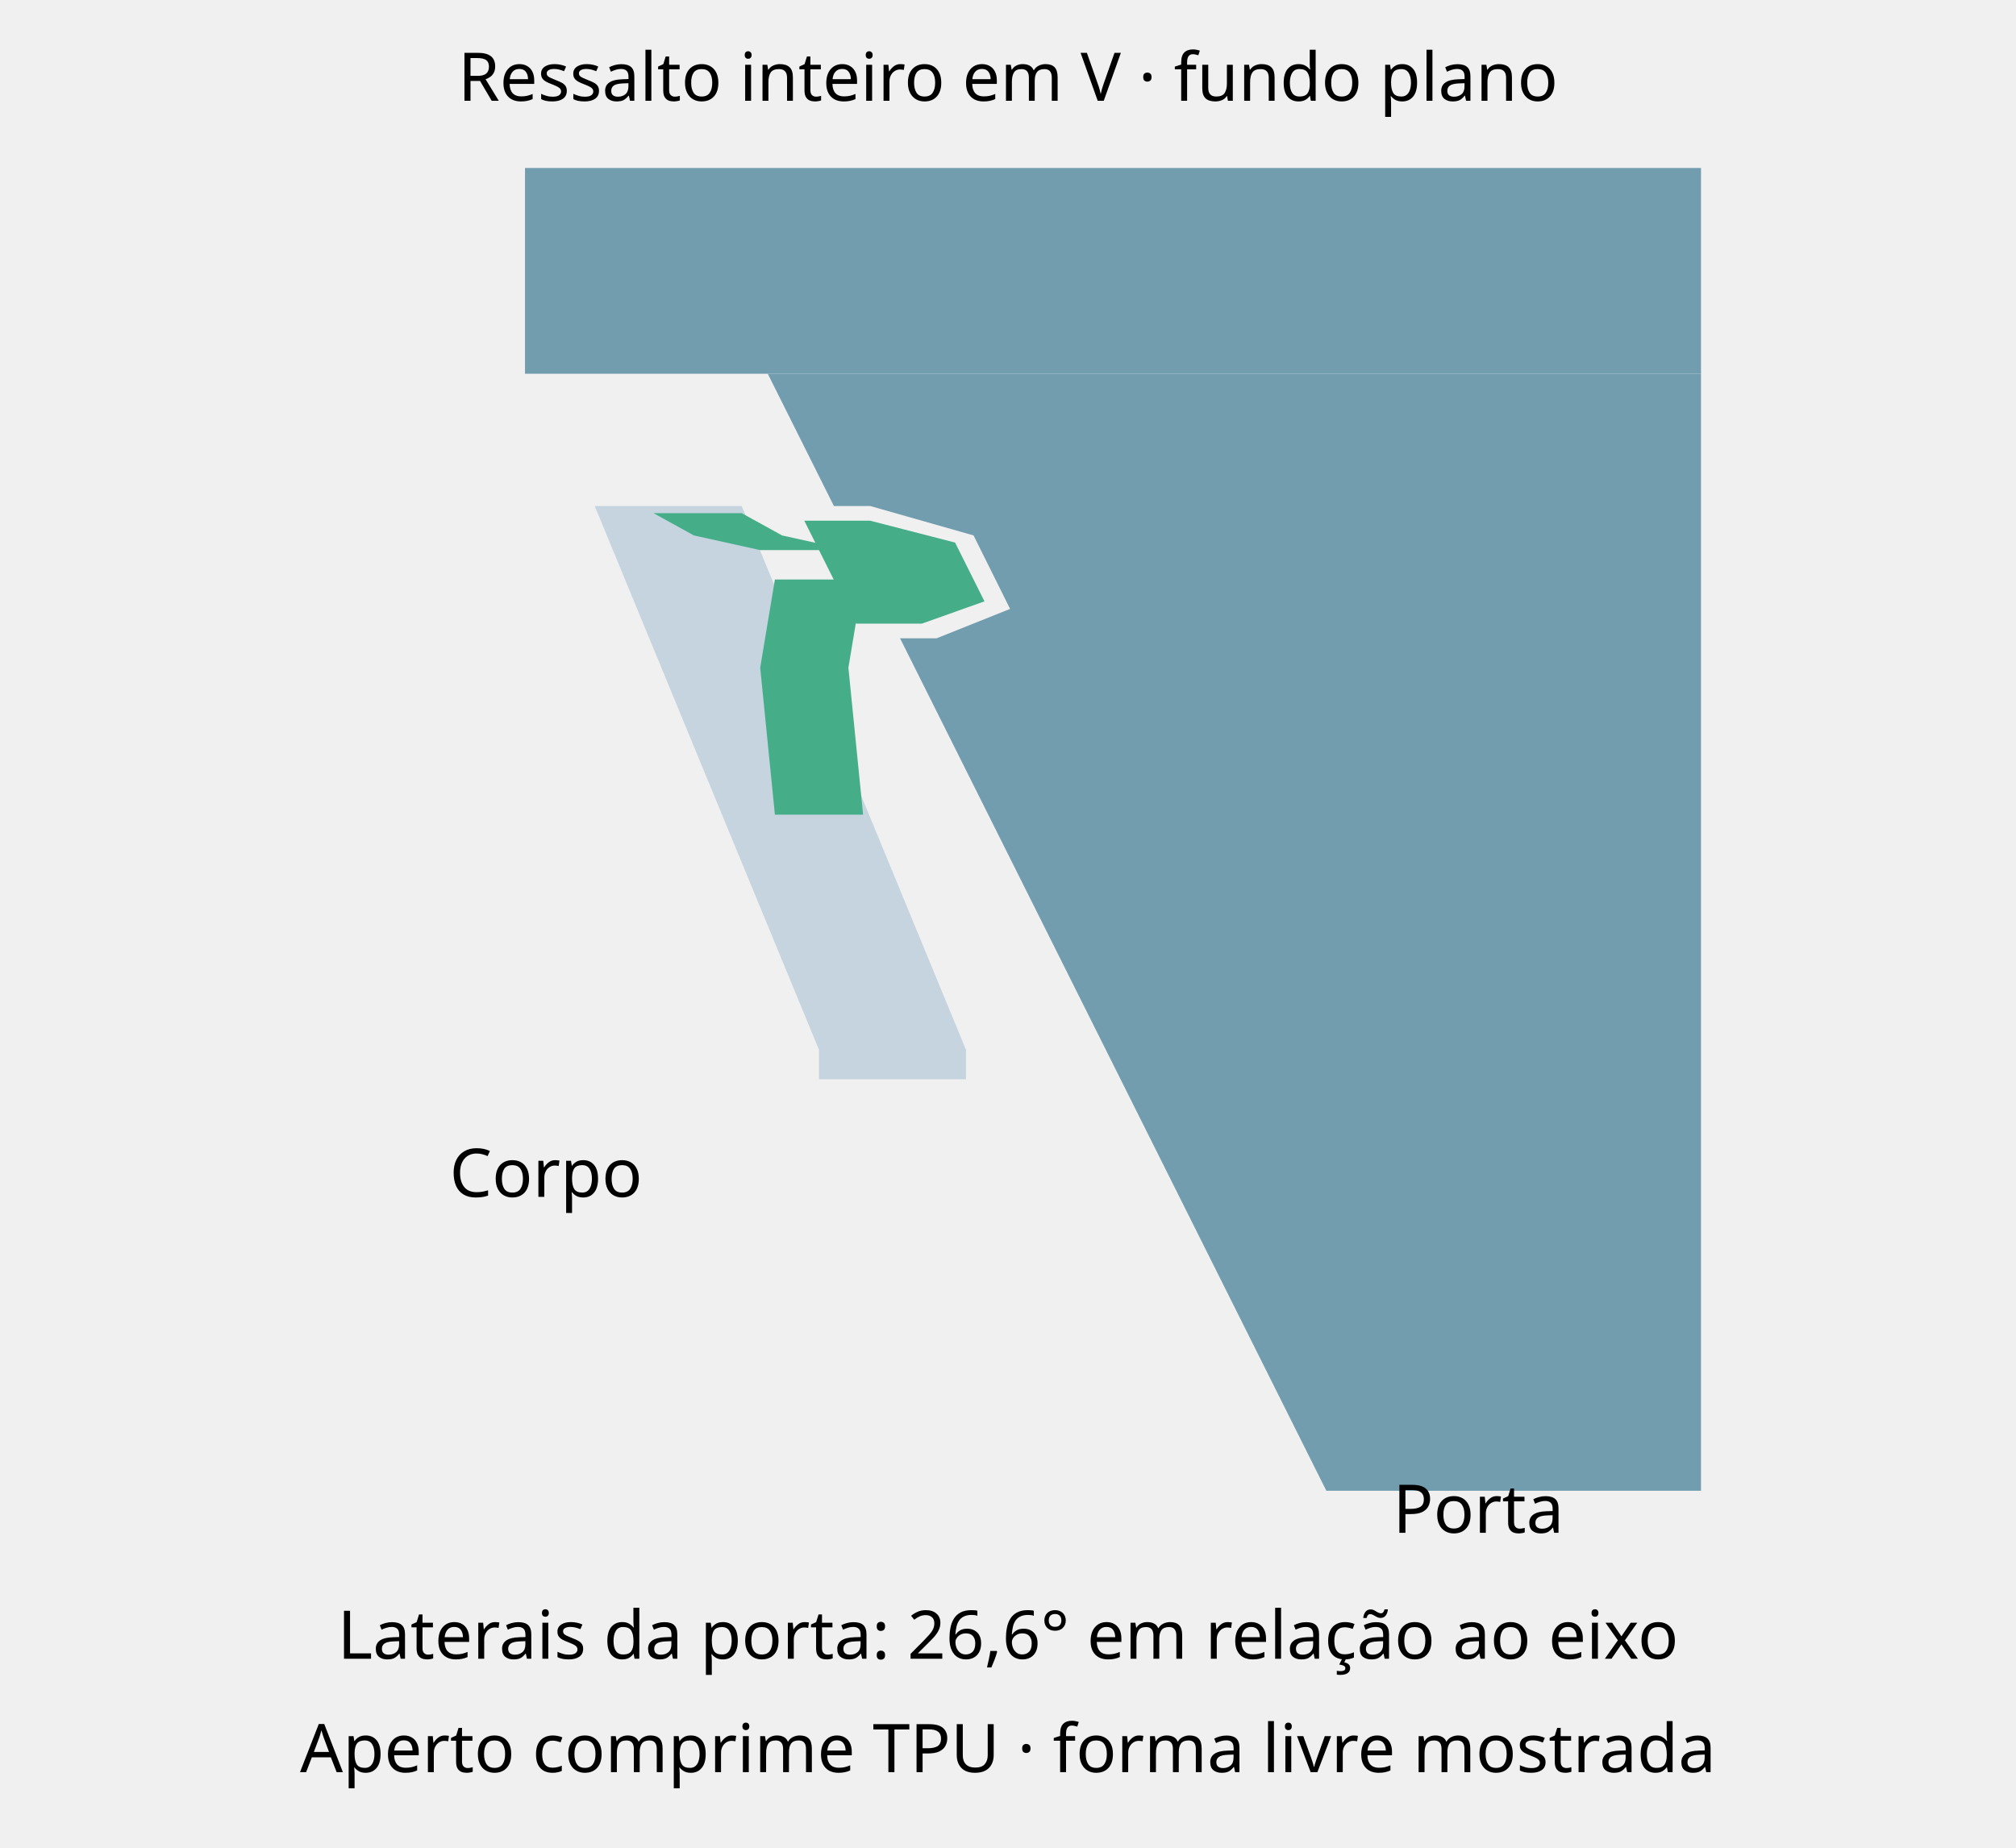
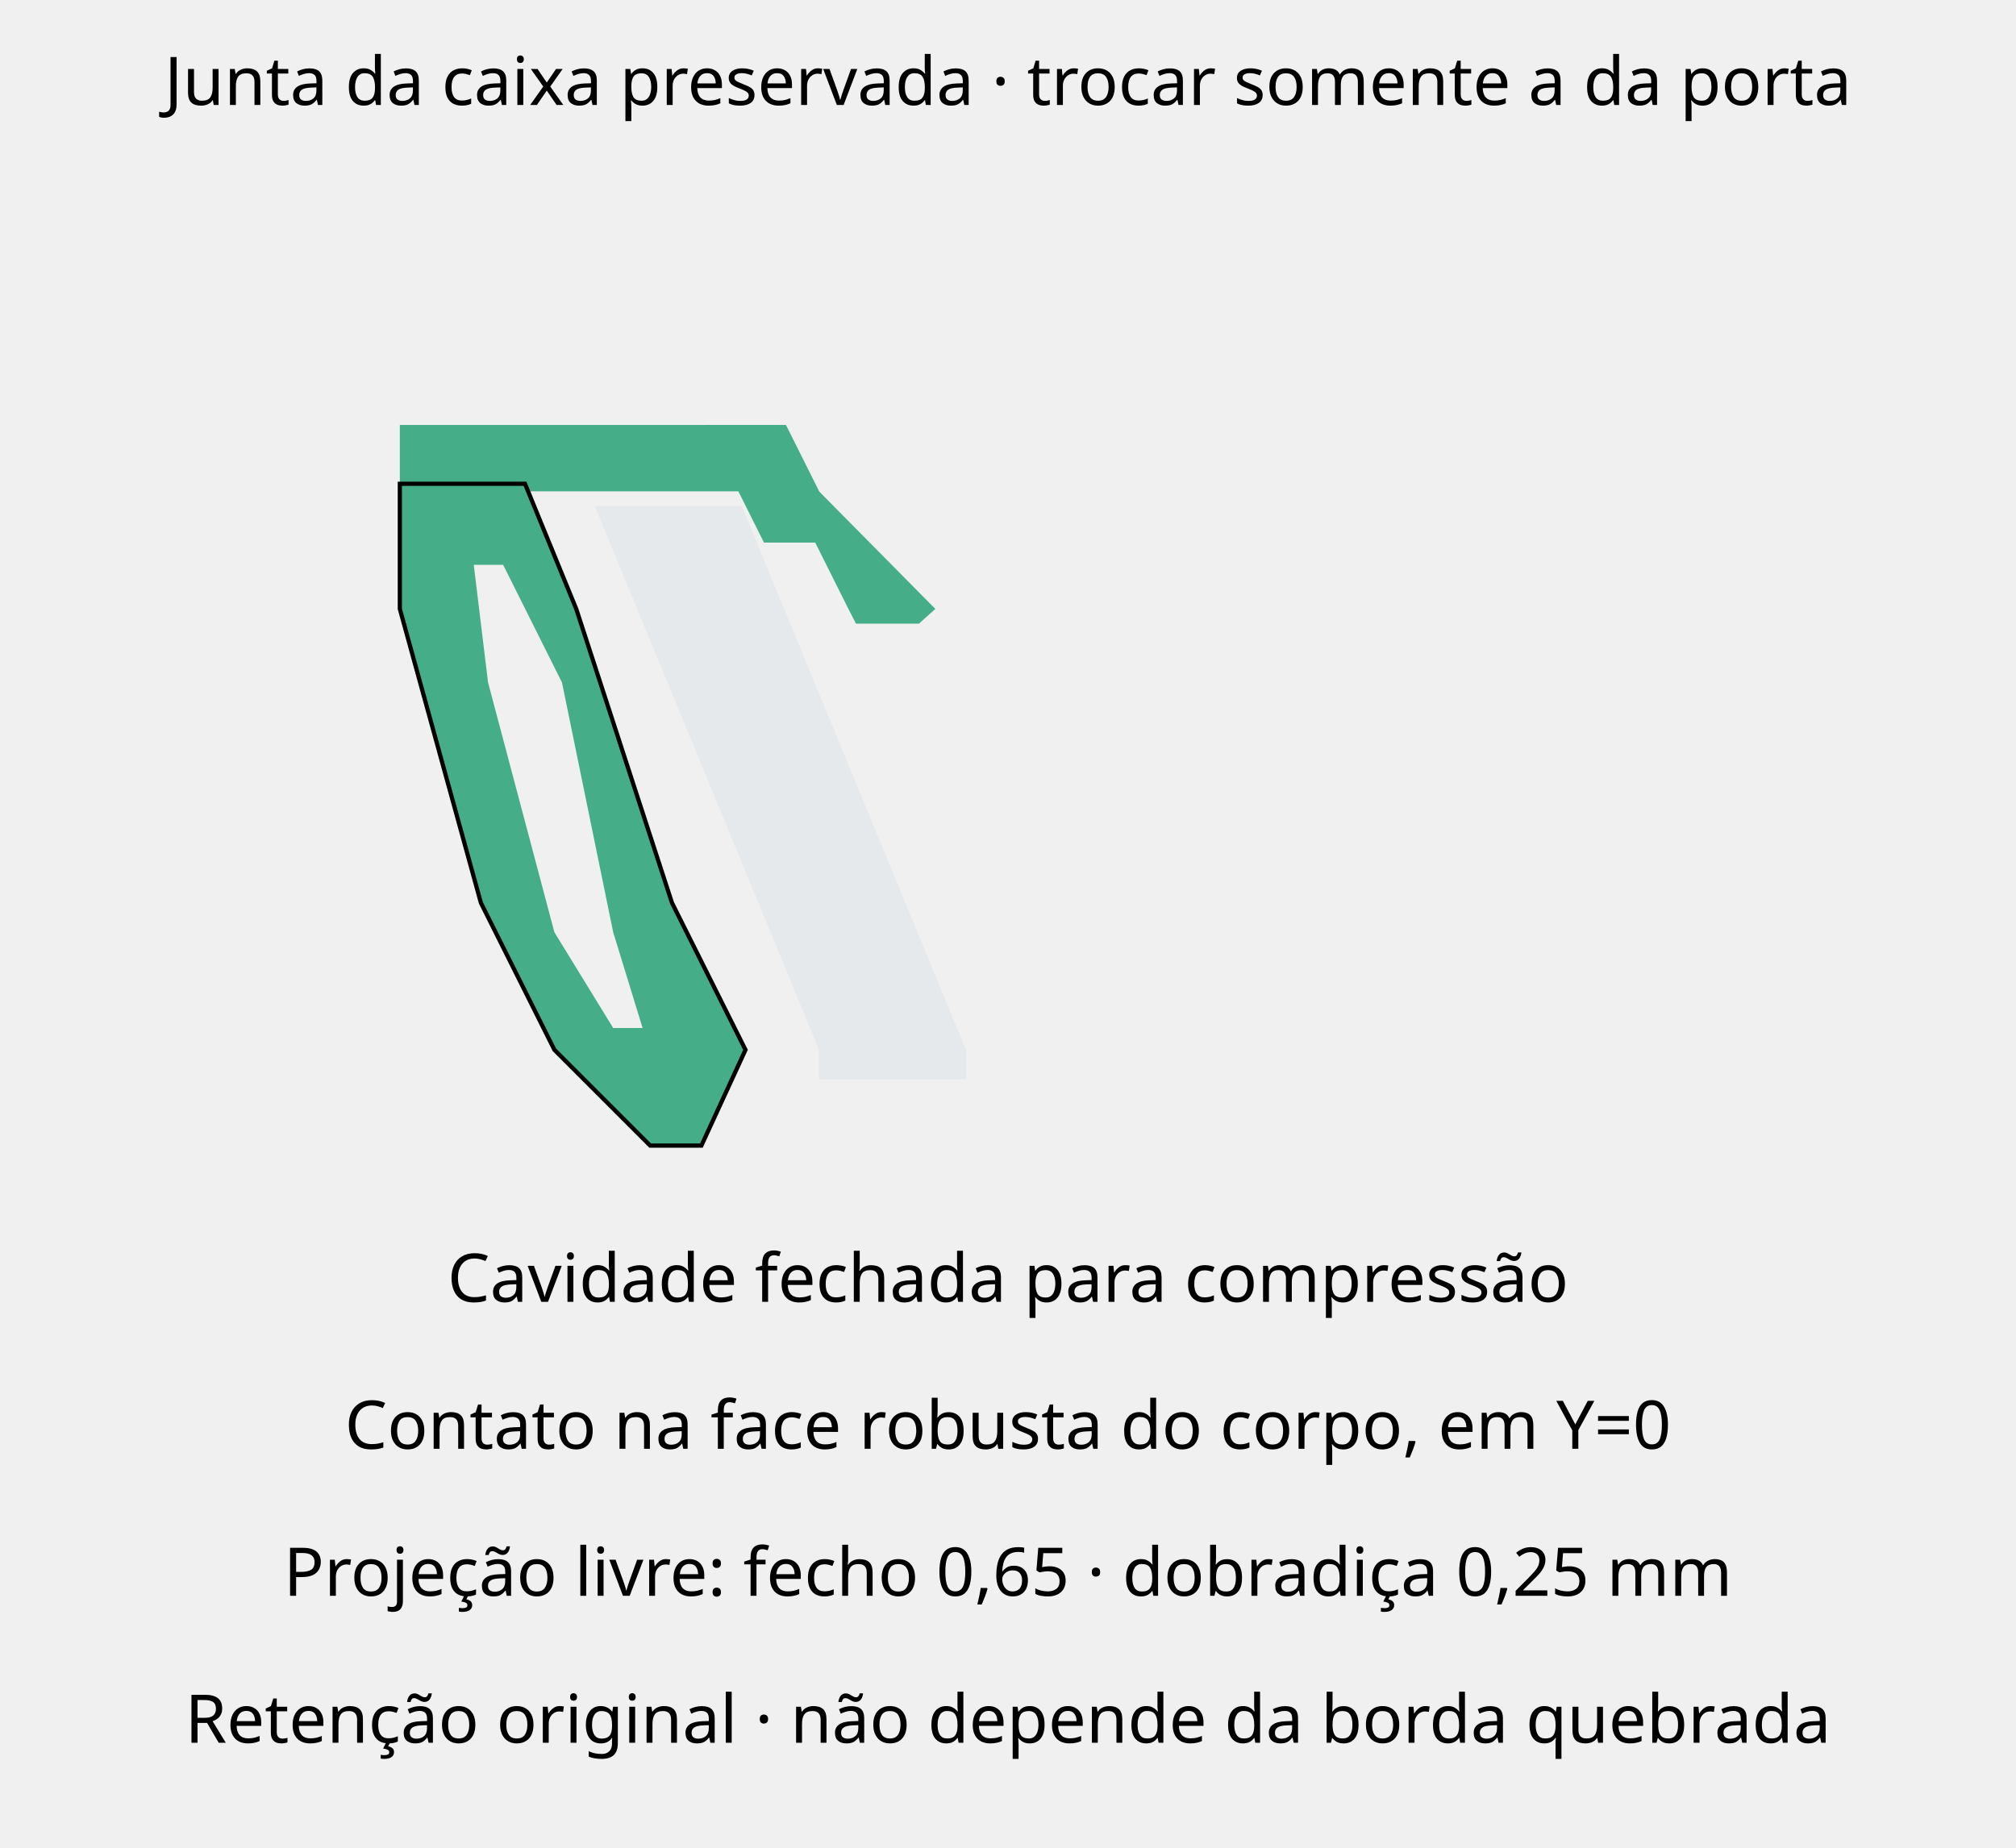
- <svg xmlns="http://www.w3.org/2000/svg" viewBox="0 0 480 440" width="480" height="440" style="width:100%;max-width:600px;height:auto" role="img" aria-label="Corte de uma lateral do ressalto inteiro em V, com assento inclinado no corpo e lábios TPU.">
+ <svg xmlns="http://www.w3.org/2000/svg" viewBox="0 0 480 440" width="480" height="440" style="width:100%;max-width:600px;height:auto" role="img" aria-label="Junta oca da porta em TPU-LW, junta da caixa preservada">
  <defs>
-     <mask id="door-v-cut">
+     <mask id="door-lw-void">
      <rect width="480" height="440" fill="white" />
-       <polygon points="170.5,120.5 174.0,127.5 182.8,145.0 186.2,152.0 223.0,152.0 240.5,145.0 231.8,127.5 207.2,120.5" fill="black" />
+       <polygon points="112.8,134.5 116.2,162.5 132.0,222.0 146.0,244.8 153.0,244.8 146.0,222.0 133.8,162.5 119.8,134.5" fill="black" />
    </mask>
  </defs>
-   <rect x="125" y="40" width="280" height="49" fill="#729daf" />
-   <polygon points="182.8,89.0 315.8,355.0 405.0,355.0 405.0,89.0" fill="#729daf" mask="url(#door-v-cut)" />
-   <polygon points="141.6,120.5 195.0,250.0 195.0,257.0 230.0,257.0 230.0,250.0 176.6,120.5" fill="#c5d4df" />
-   <polygon points="191.5,124.0 194.1,129.2 201.1,143.2 203.8,148.5 219.5,148.5 234.4,143.2 227.4,129.2 207.2,124.0" fill="#45ae89" />
-   <polygon points="181.0,131.0 165.2,127.5 155.6,122.2 176.6,122.2 186.2,127.5 202.0,131.0" fill="#45ae89" />
-   <polygon points="184.5,138.0 181.0,159.0 184.5,194.0 205.5,194.0 202.0,159.0 205.5,138.0" fill="#45ae89" />
+   <polygon points="141.6,120.5 195.0,250.0 195.0,257.0 230.0,257.0 230.0,250.0 176.6,120.5" fill="#c5d4df" opacity=".25" />
+   <polygon points="188.0,117.0 202.0,145.0 203.8,148.5 218.8,148.5 222.7,145.0 195.0,117.0" fill="#45ae89" />
+   <polygon points="95.2,101.2 95.2,117.0 195.0,117.0 187.1,101.2" fill="#45ae89" />
+   <polygon points="167.9,101.2 181.9,129.2 201.1,129.2 187.1,101.2" fill="#45ae89" />
+   <polygon points="95.2,115.2 95.2,145.0 114.5,215.0 132.0,250.0 154.8,272.8 167.0,272.8 177.5,250.0 160.0,215.0 137.2,145.0 125.0,115.2" fill="#45ae89" stroke="currentColor" mask="url(#door-lw-void)" />
  <g fill="currentColor" font-size="16" text-anchor="middle" font-family="sans-serif">
-     <text x="240" y="24">Ressalto inteiro em V · fundo plano</text>
-     <text x="130" y="285">Corpo</text>
-     <text x="352" y="365">Porta</text>
-     <text x="240" y="395">Laterais da porta: 26,6° em relação ao eixo</text>
-     <text x="240" y="422">Aperto comprime TPU · forma livre mostrada</text>
+     <text x="240" y="25">Junta da caixa preservada · trocar somente a da porta</text>
+     <text x="240" y="310">Cavidade fechada para compressão</text>
+     <text x="240" y="345">Contato na face robusta do corpo, em Y=0</text>
+     <text x="240" y="380">Projeção livre: fecho 0,65 · dobradiça 0,25 mm</text>
+     <text x="240" y="415">Retenção original · não depende da borda quebrada</text>
  </g>
</svg>
